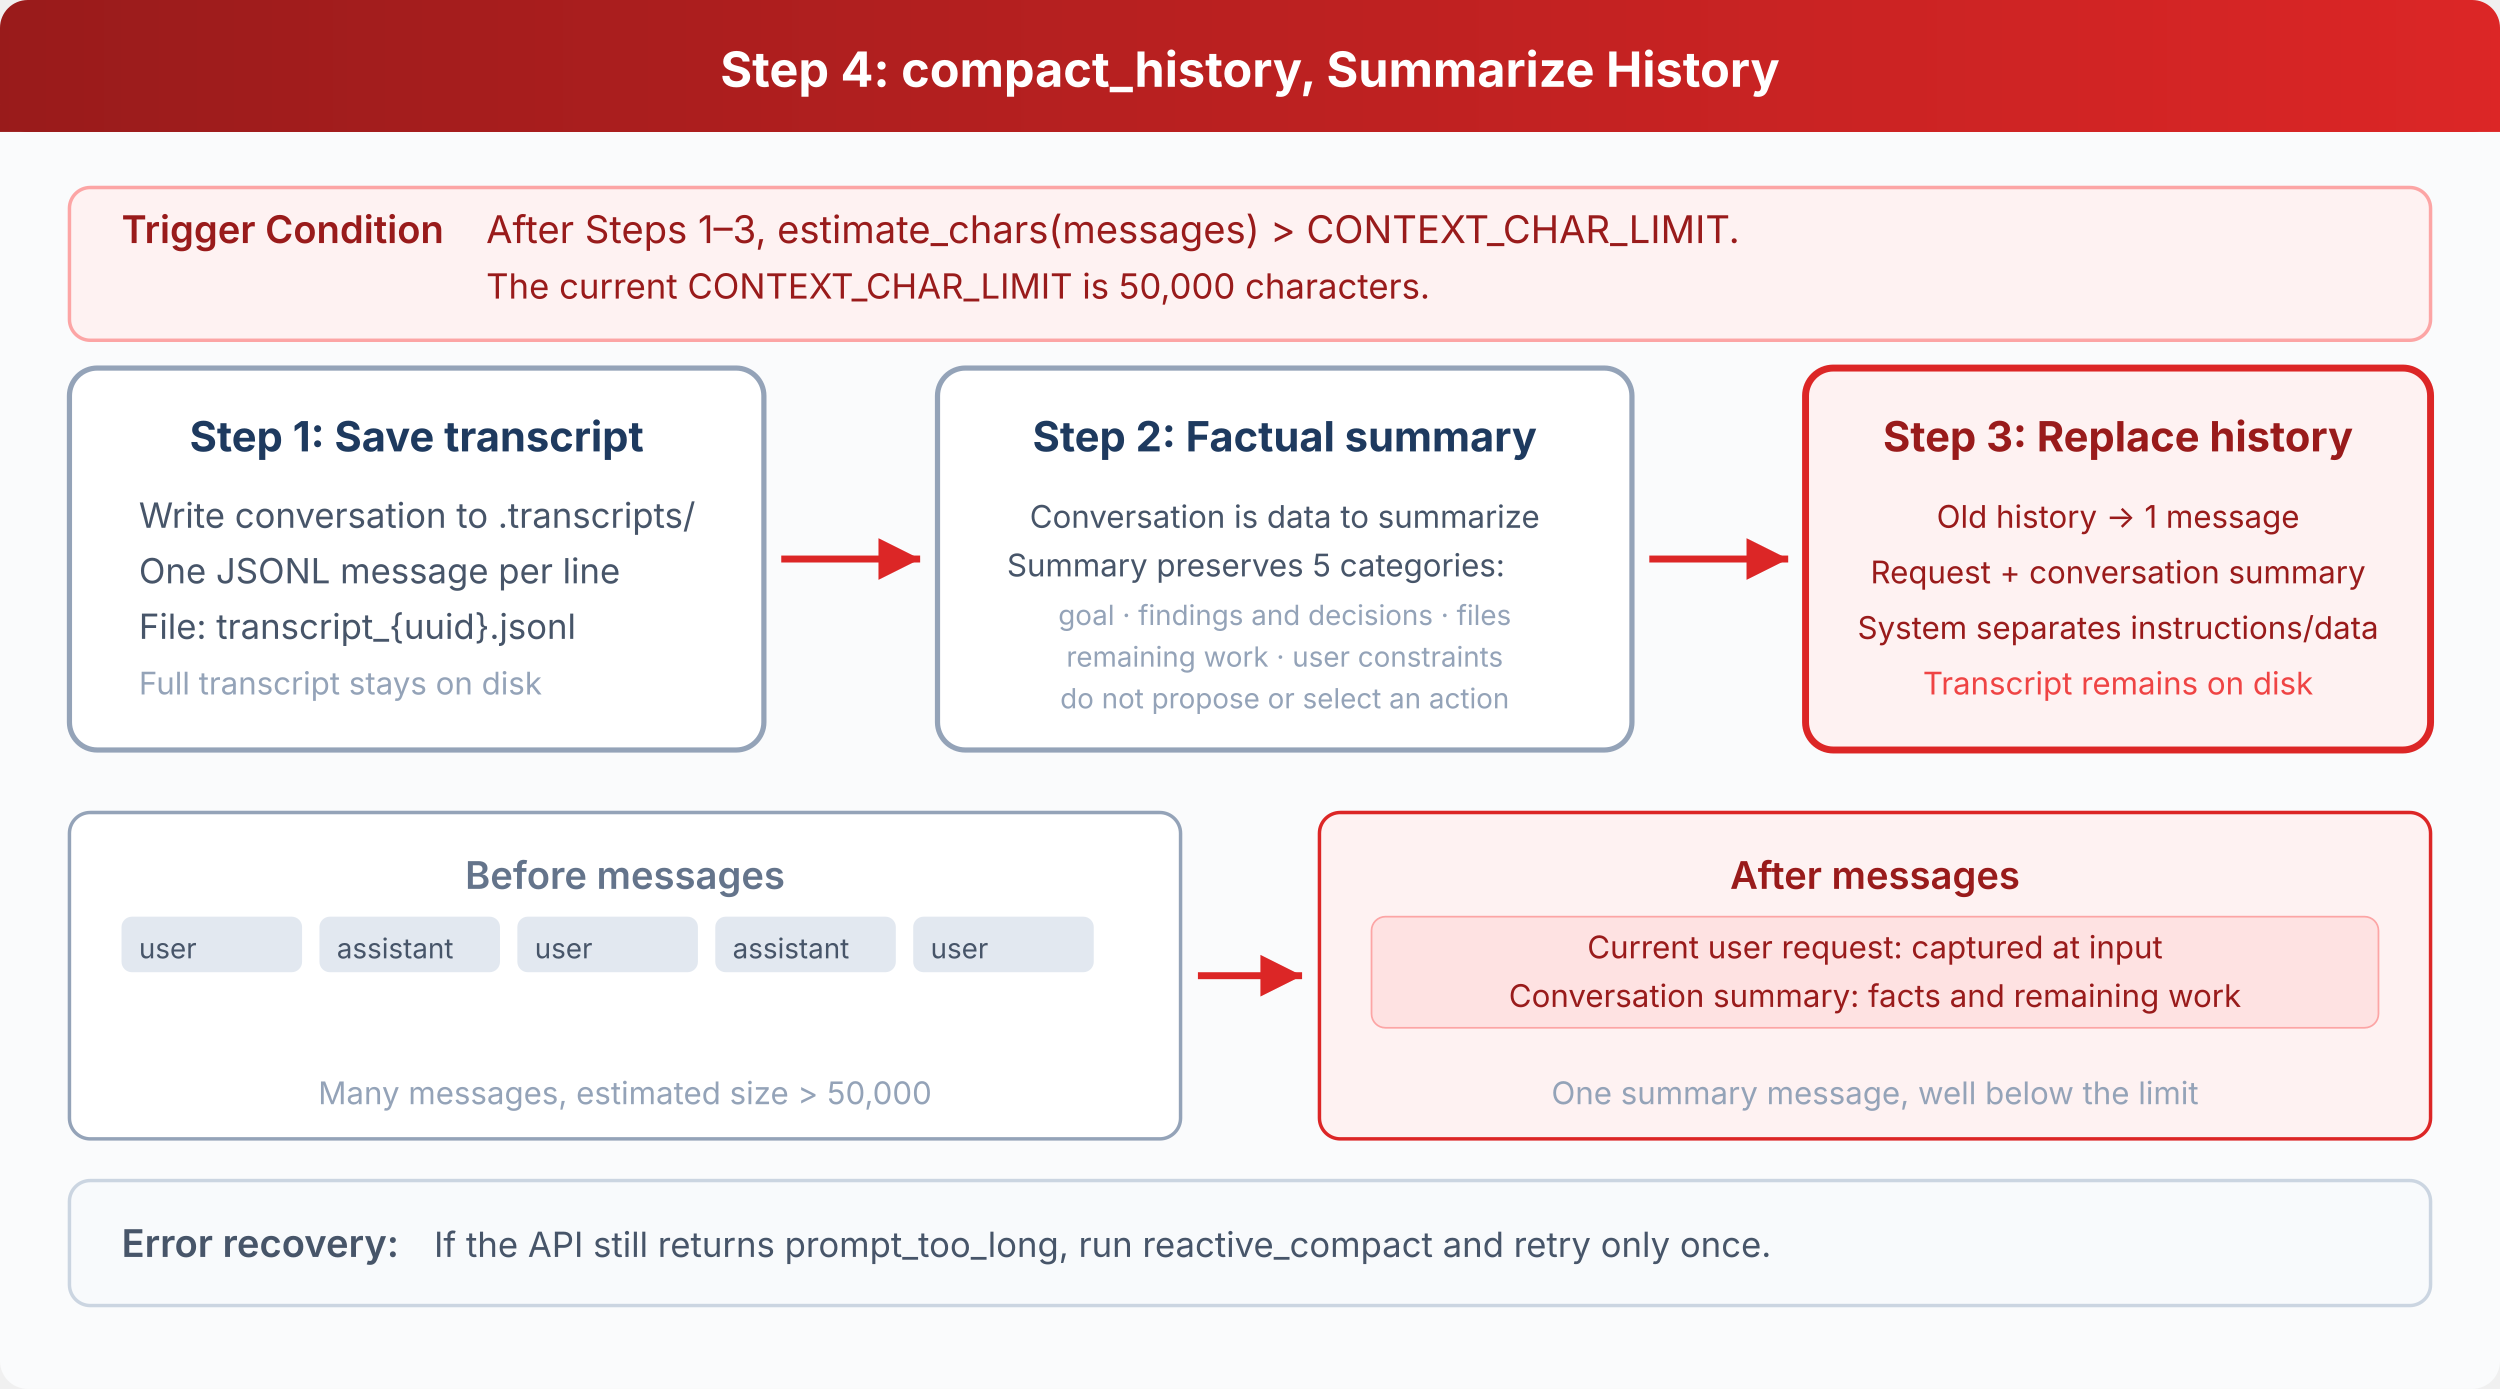
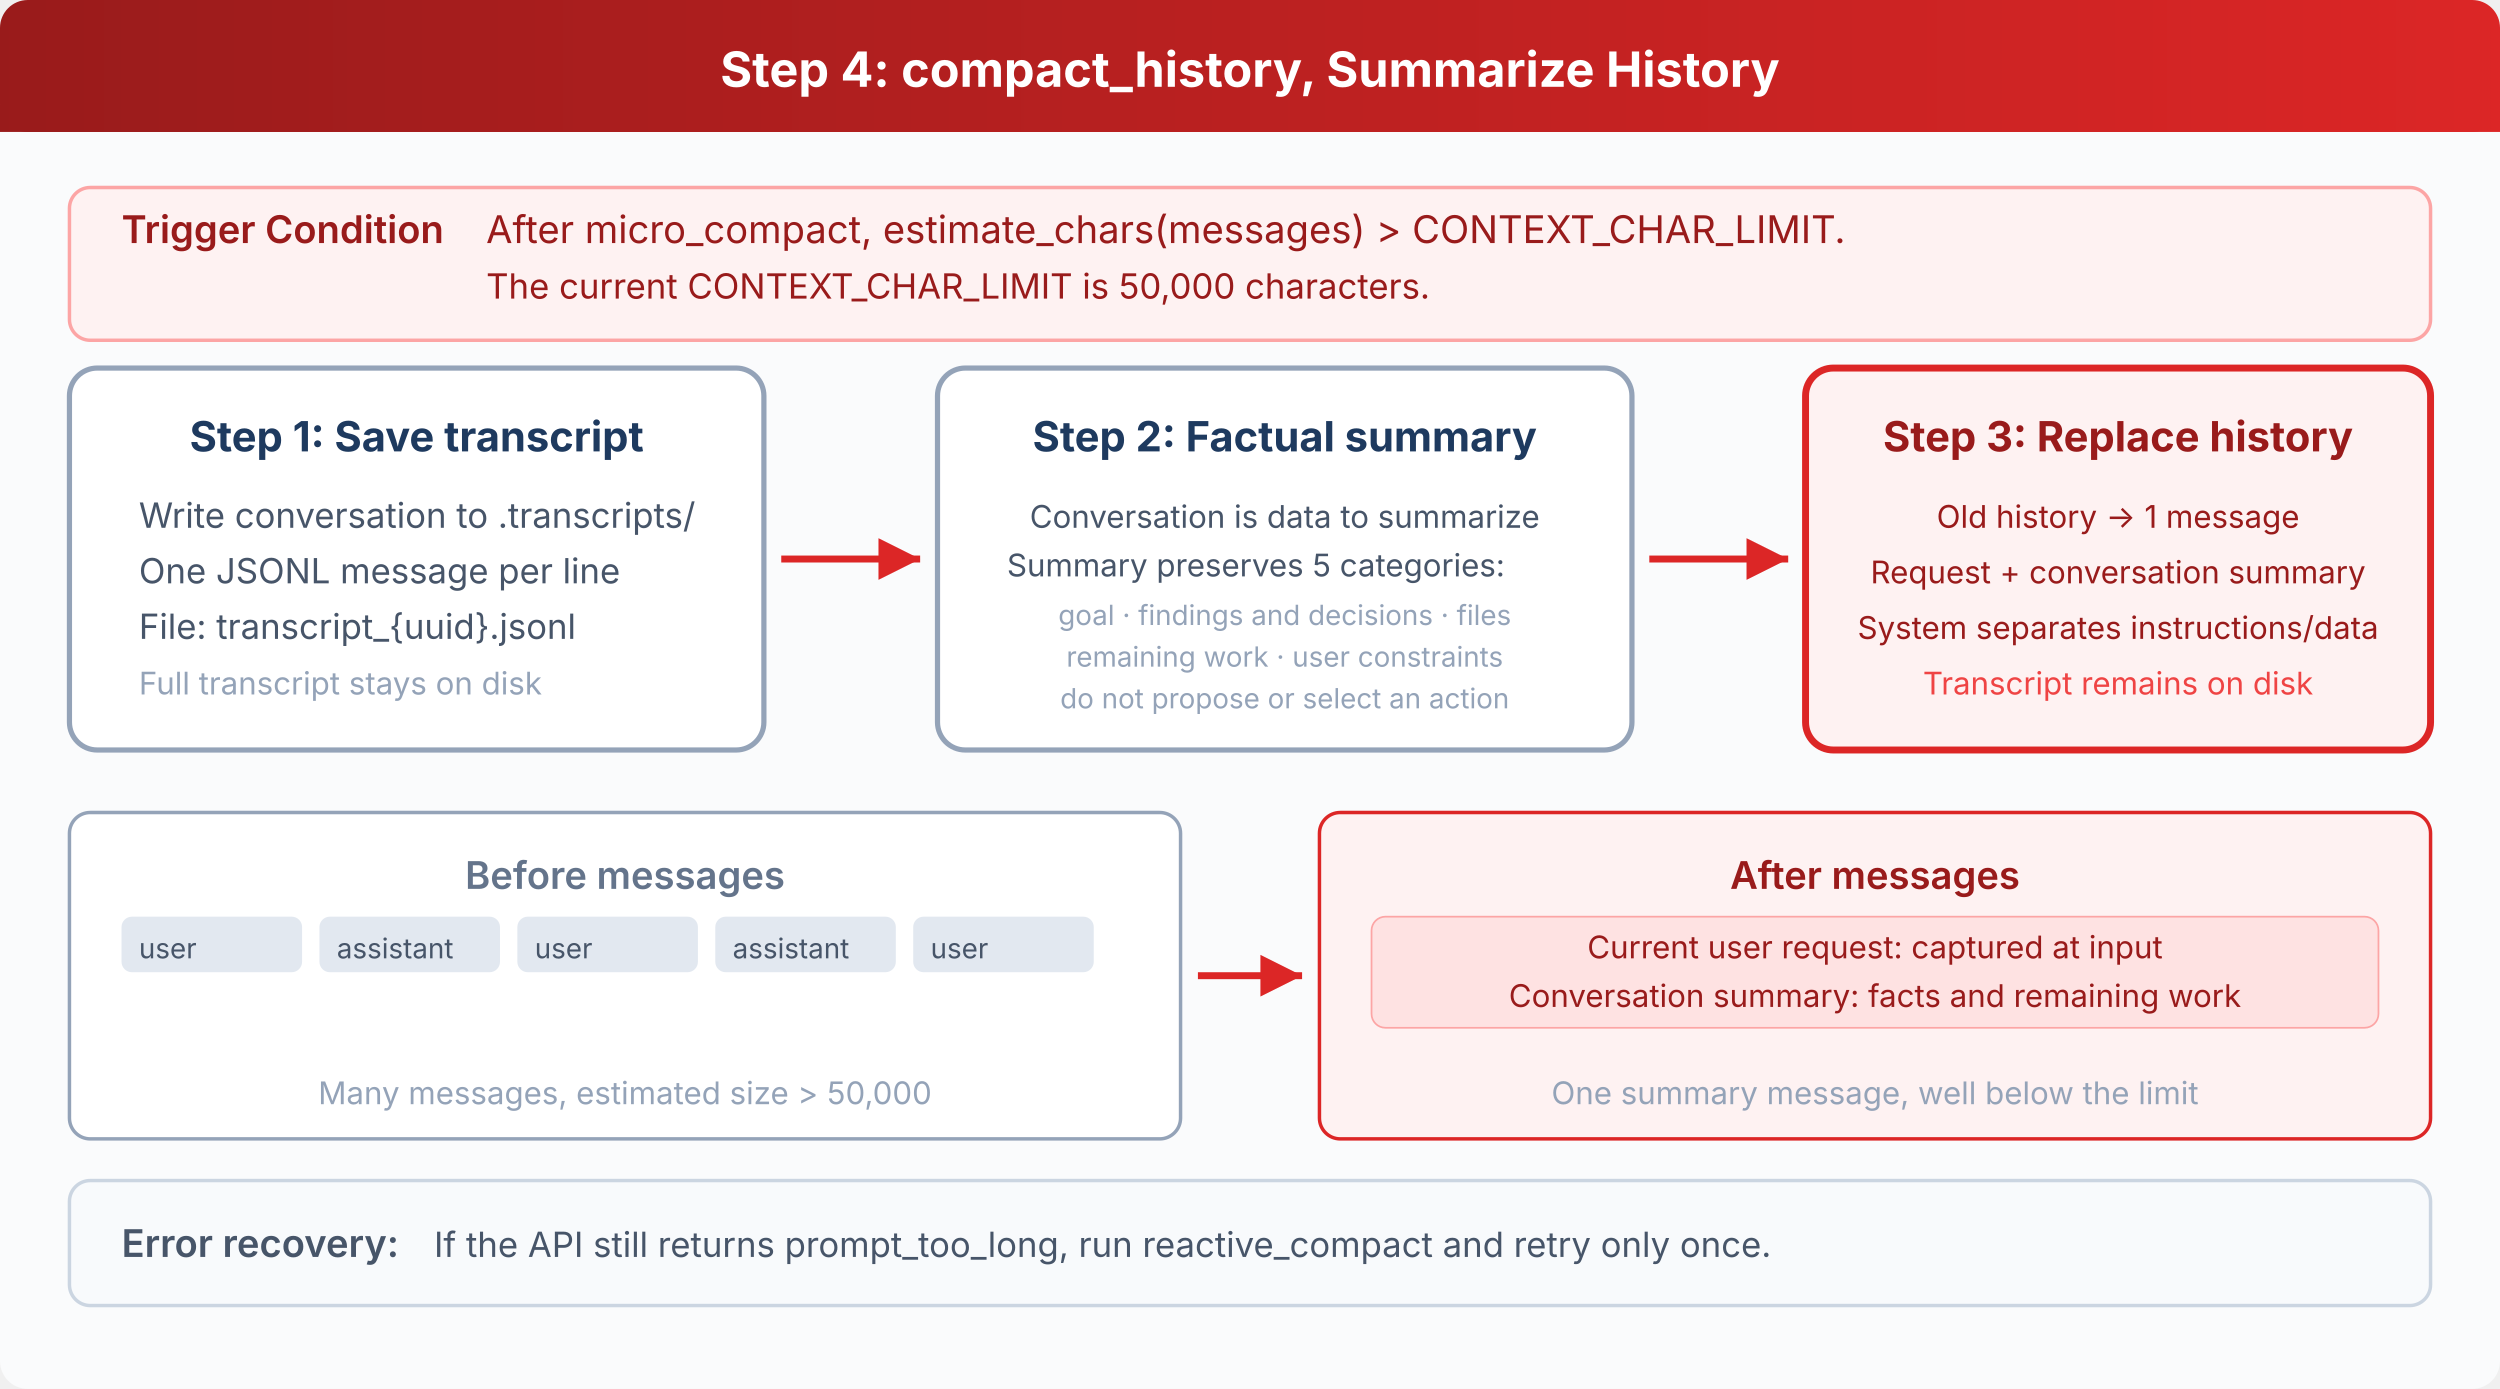
<svg xmlns="http://www.w3.org/2000/svg" viewBox="0 0 720 400" font-family="system-ui, -apple-system, sans-serif">
  <defs>
    <linearGradient id="header" x1="0" y1="0" x2="1" y2="0">
      <stop offset="0%" stop-color="#991b1b" />
      <stop offset="100%" stop-color="#dc2626" />
    </linearGradient>
    <marker id="arrow" viewBox="0 0 10 10" refX="10" refY="5" markerWidth="6" markerHeight="6" orient="auto-start-reverse">
      <path d="M 0 0 L 10 5 L 0 10 z" fill="#dc2626" />
    </marker>
  </defs>
  <rect width="720" height="400" fill="#fafbfc" rx="8" />
  <rect x="0" y="0" width="720" height="38" fill="url(#header)" rx="8" />
  <rect x="0" y="30" width="720" height="8" fill="url(#header)" />
  <text x="360" y="25" fill="#fff" font-size="14" font-weight="700" text-anchor="middle">Step 4: compact_history, Summarize History</text>
  <rect x="20" y="54" width="680" height="44" rx="6" fill="#fef2f2" stroke="#fca5a5" stroke-width="1" />
  <text x="35" y="70" fill="#991b1b" font-size="11" font-weight="600">Trigger Condition</text>
-   <text x="140" y="70" fill="#991b1b" font-size="11">After Steps 1–3, estimate_chars(messages) &gt; CONTEXT_CHAR_LIMIT.</text>
+   <text x="140" y="70" fill="#991b1b" font-size="11">After micro_compact, estimate_chars(messages) &gt; CONTEXT_CHAR_LIMIT.</text>
  <text x="140" y="86" fill="#991b1b" font-size="10">The current CONTEXT_CHAR_LIMIT is 50,000 characters.</text>
  <rect x="20" y="106" width="200" height="110" rx="8" fill="#fff" stroke="#94a3b8" stroke-width="1.5" />
  <text x="120" y="130" fill="#1e3a5f" font-size="12" font-weight="700" text-anchor="middle">Step 1: Save transcript</text>
  <text x="40" y="152" fill="#475569" font-size="10">Write conversation to .transcripts/</text>
  <text x="40" y="168" fill="#475569" font-size="10">One JSONL message per line</text>
  <text x="40" y="184" fill="#475569" font-size="10">File: transcript_{uuid}.jsonl</text>
  <text x="40" y="200" fill="#94a3b8" font-size="9">Full transcript stays on disk</text>
  <line x1="225" y1="161" x2="265" y2="161" stroke="#dc2626" stroke-width="2" marker-end="url(#arrow)" />
  <rect x="270" y="106" width="200" height="110" rx="8" fill="#fff" stroke="#94a3b8" stroke-width="1.5" />
  <text x="370" y="130" fill="#1e3a5f" font-size="12" font-weight="700" text-anchor="middle">Step 2: Factual summary</text>
  <text x="370" y="152" fill="#475569" font-size="9" text-anchor="middle">Conversation is data to summarize</text>
  <text x="290" y="166" fill="#475569" font-size="9">Summary preserves 5 categories:</text>
  <text x="370" y="180" fill="#94a3b8" font-size="8" text-anchor="middle">goal · findings and decisions · files</text>
  <text x="370" y="192" fill="#94a3b8" font-size="8" text-anchor="middle">remaining work · user constraints</text>
  <text x="370" y="204" fill="#94a3b8" font-size="8" text-anchor="middle">do not propose or select an action</text>
  <line x1="475" y1="161" x2="515" y2="161" stroke="#dc2626" stroke-width="2" marker-end="url(#arrow)" />
  <rect x="520" y="106" width="180" height="110" rx="8" fill="#fef2f2" stroke="#dc2626" stroke-width="2" />
  <text x="610" y="130" fill="#991b1b" font-size="12" font-weight="700" text-anchor="middle">Step 3: Replace history</text>
  <text x="610" y="152" fill="#991b1b" font-size="9" text-anchor="middle">Old history → 1 message</text>
  <text x="610" y="168" fill="#991b1b" font-size="9" text-anchor="middle">Request + conversation summary</text>
  <text x="610" y="184" fill="#991b1b" font-size="9" text-anchor="middle">System separates instructions/data</text>
  <text x="610" y="200" fill="#ef4444" font-size="9" text-anchor="middle">Transcript remains on disk</text>
  <rect x="20" y="234" width="320" height="94" rx="6" fill="#fff" stroke="#94a3b8" stroke-width="1" />
  <text x="180" y="256" fill="#64748b" font-size="11" font-weight="600" text-anchor="middle">Before messages</text>
  <rect x="35" y="264" width="52" height="16" rx="3" fill="#e2e8f0" />
  <text x="40" y="276" fill="#475569" font-size="8">user</text>
  <rect x="92" y="264" width="52" height="16" rx="3" fill="#e2e8f0" />
  <text x="97" y="276" fill="#475569" font-size="8">assistant</text>
  <rect x="149" y="264" width="52" height="16" rx="3" fill="#e2e8f0" />
  <text x="154" y="276" fill="#475569" font-size="8">user</text>
  <rect x="206" y="264" width="52" height="16" rx="3" fill="#e2e8f0" />
  <text x="211" y="276" fill="#475569" font-size="8">assistant</text>
  <rect x="263" y="264" width="52" height="16" rx="3" fill="#e2e8f0" />
  <text x="268" y="276" fill="#475569" font-size="8">user</text>
  <text x="180" y="318" fill="#94a3b8" font-size="9" text-anchor="middle">Many messages, estimated size &gt; 50,000</text>
  <line x1="345" y1="281" x2="375" y2="281" stroke="#dc2626" stroke-width="2" marker-end="url(#arrow)" />
  <rect x="380" y="234" width="320" height="94" rx="6" fill="#fef2f2" stroke="#dc2626" stroke-width="1" />
  <text x="540" y="256" fill="#991b1b" font-size="11" font-weight="600" text-anchor="middle">After messages</text>
  <rect x="395" y="264" width="290" height="32" rx="4" fill="#fee2e2" stroke="#fca5a5" stroke-width="0.5" />
  <text x="540" y="276" fill="#991b1b" font-size="9" text-anchor="middle">Current user request: captured at input</text>
  <text x="540" y="290" fill="#991b1b" font-size="9" text-anchor="middle">Conversation summary: facts and remaining work</text>
  <text x="540" y="318" fill="#94a3b8" font-size="9" text-anchor="middle">One summary message, well below the limit</text>
  <rect x="20" y="340" width="680" height="36" rx="6" fill="#f8fafc" stroke="#cbd5e1" stroke-width="1" />
  <text x="35" y="362" fill="#475569" font-size="11" font-weight="600">Error recovery:</text>
  <text x="125" y="362" fill="#475569" font-size="10">If the API still returns prompt_too_long, run reactive_compact and retry only once.</text>
</svg>
